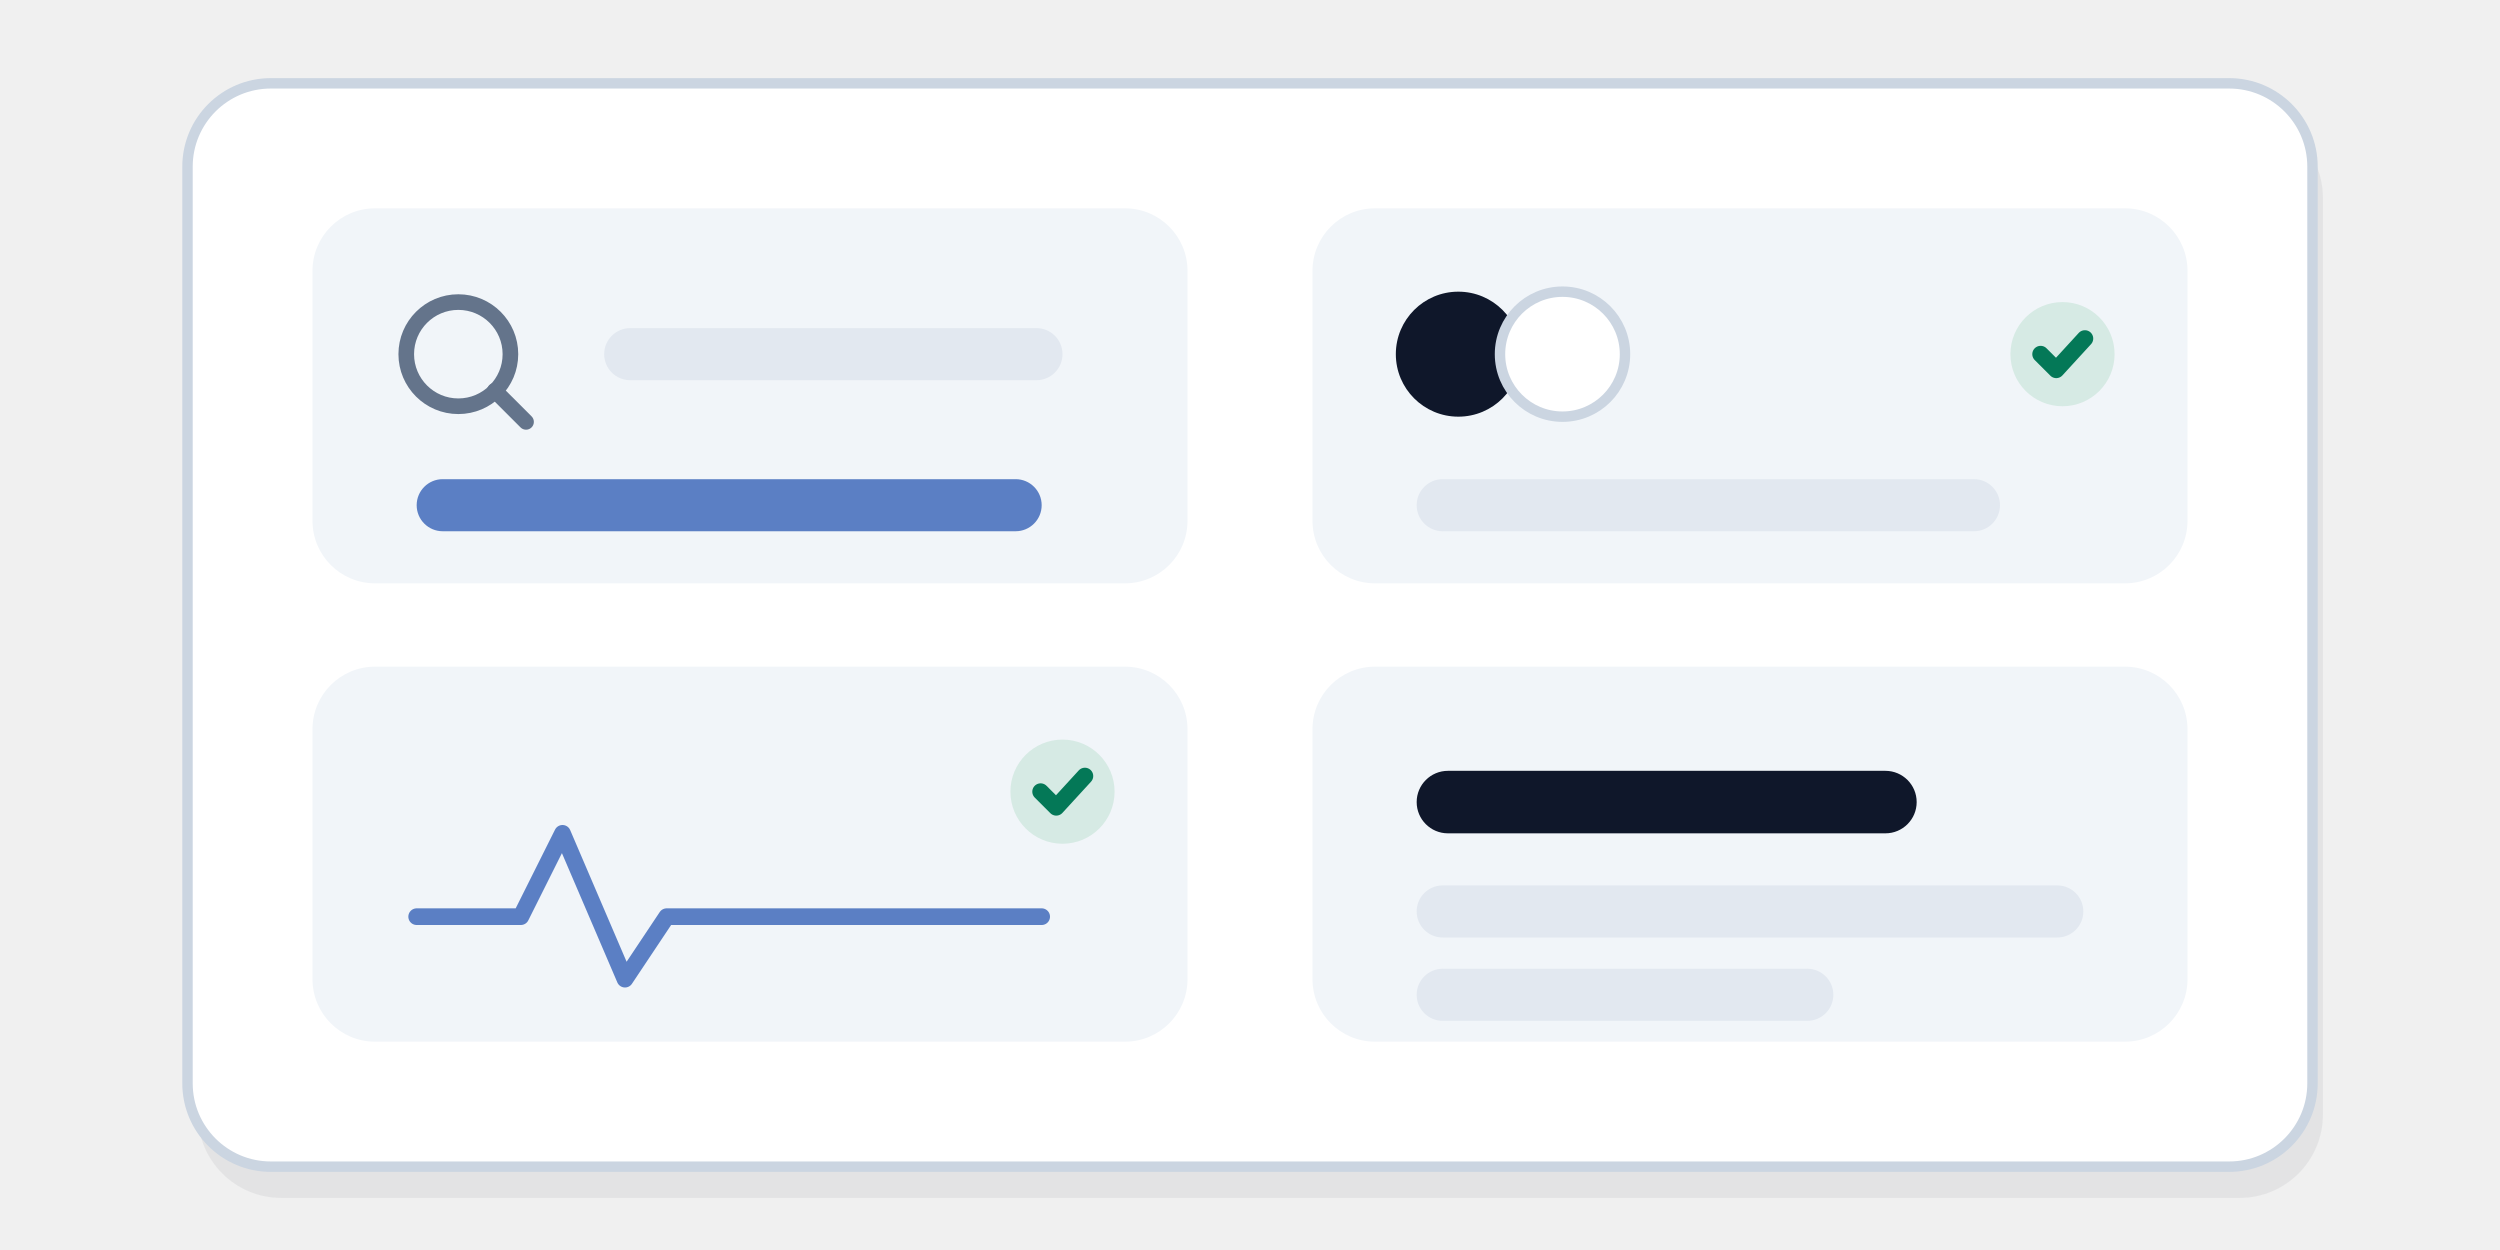
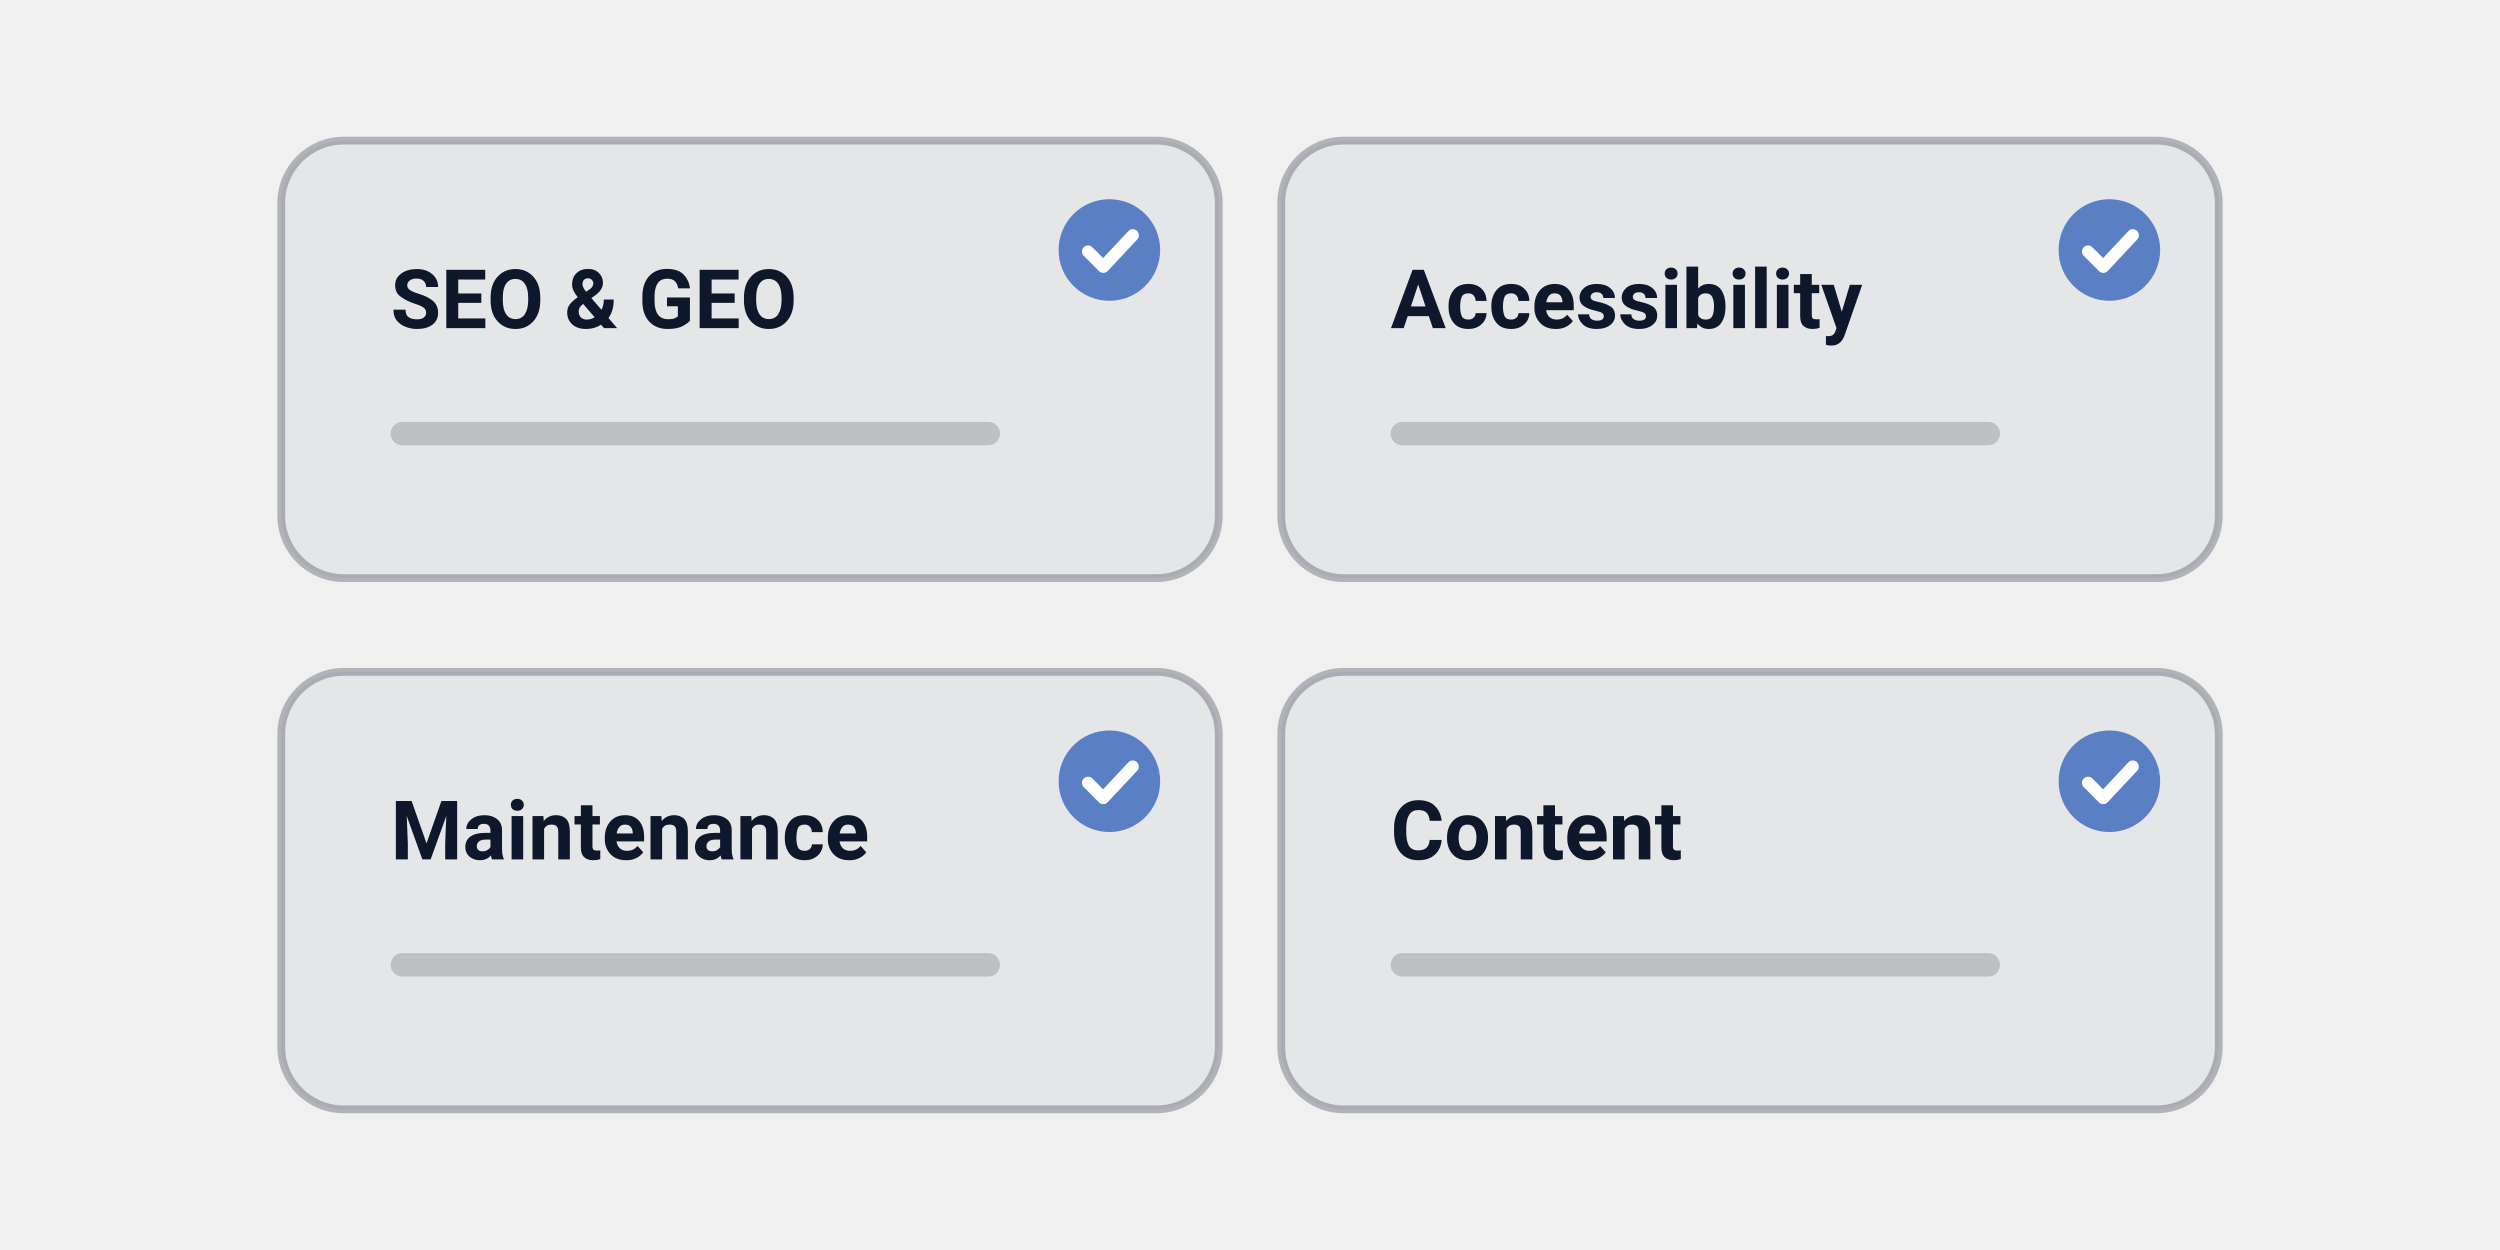
- <svg xmlns="http://www.w3.org/2000/svg" width="240" height="120" viewBox="0 0 240 120" fill="none" stroke-linecap="round" stroke-linejoin="round">
-   <rect x="19" y="11" width="204" height="104" rx="8" fill="#0f172a" opacity=".06" />
-   <rect x="18" y="8" width="204" height="104" rx="8" fill="#ffffff" stroke="#cbd5e1" />
-   <rect x="30" y="20" width="84" height="36" rx="6" fill="#f1f5f9" />
-   <rect x="126" y="20" width="84" height="36" rx="6" fill="#f1f5f9" />
-   <rect x="30" y="64" width="84" height="36" rx="6" fill="#f1f5f9" />
-   <rect x="126" y="64" width="84" height="36" rx="6" fill="#f1f5f9" />
-   <circle cx="44" cy="34" r="5" fill="none" stroke="#64748b" stroke-width="1.5" />
-   <path d="M47.5 37.5l3 3" stroke="#64748b" stroke-width="1.5" />
-   <rect x="58" y="31.5" width="44" height="5" rx="2.5" fill="#e2e8f0" />
-   <rect x="40" y="46" width="60" height="5" rx="2.5" fill="#5b7fc4" />
-   <circle cx="140" cy="34" r="6" fill="#0f172a" />
-   <circle cx="150" cy="34" r="6" fill="#ffffff" stroke="#cbd5e1" />
-   <circle cx="198" cy="34" r="5" fill="#d6eae4" />
-   <path d="M195.9 34l1.5 1.5 2.75-3" stroke="#047857" stroke-width="1.6" fill="none" />
-   <rect x="136" y="46" width="56" height="5" rx="2.5" fill="#e2e8f0" />
-   <path d="M40 88h10l4-8 6 14 4-6h36" stroke="#5b7fc4" stroke-width="1.6" fill="none" />
-   <circle cx="102" cy="76" r="5" fill="#d6eae4" />
-   <path d="M99.9 76l1.5 1.5 2.75-3" stroke="#047857" stroke-width="1.6" fill="none" />
-   <rect x="136" y="74" width="48" height="6" rx="3" fill="#0f172a" />
-   <rect x="136" y="85" width="64" height="5" rx="2.5" fill="#e2e8f0" />
-   <rect x="136" y="93" width="40" height="5" rx="2.5" fill="#e2e8f0" />
+ <svg xmlns="http://www.w3.org/2000/svg" width="320" height="160" viewBox="0 0 320 160" fill="none" stroke-linecap="round" stroke-linejoin="round">
+   <rect x="36" y="18" width="120" height="56" rx="8" fill="#0f172a" fill-opacity=".05" stroke="#0f172a" stroke-opacity=".28" />
+   <text x="50" y="42" font-family="ui-sans-serif, system-ui, -apple-system, 'Segoe UI', Roboto, Helvetica, Arial, sans-serif" font-size="10.5" font-weight="600" fill="#0f172a" text-anchor="start">SEO &amp; GEO</text>
+   <rect x="50" y="54" width="78" height="3" rx="1.5" fill="#0f172a" fill-opacity="0.18" />
+   <circle cx="142" cy="32" r="6.5" fill="#5b7fc4" />
+   <path d="M139.27 32.2l1.95 1.95 3.77 -4.03" stroke="#ffffff" stroke-width="1.56" />
+   <rect x="164" y="18" width="120" height="56" rx="8" fill="#0f172a" fill-opacity=".05" stroke="#0f172a" stroke-opacity=".28" />
+   <text x="178" y="42" font-family="ui-sans-serif, system-ui, -apple-system, 'Segoe UI', Roboto, Helvetica, Arial, sans-serif" font-size="10.5" font-weight="600" fill="#0f172a" text-anchor="start">Accessibility</text>
+   <rect x="178" y="54" width="78" height="3" rx="1.5" fill="#0f172a" fill-opacity="0.18" />
+   <circle cx="270" cy="32" r="6.5" fill="#5b7fc4" />
+   <path d="M267.27 32.2l1.95 1.95 3.77 -4.03" stroke="#ffffff" stroke-width="1.56" />
+   <rect x="36" y="86" width="120" height="56" rx="8" fill="#0f172a" fill-opacity=".05" stroke="#0f172a" stroke-opacity=".28" />
+   <text x="50" y="110" font-family="ui-sans-serif, system-ui, -apple-system, 'Segoe UI', Roboto, Helvetica, Arial, sans-serif" font-size="10.5" font-weight="600" fill="#0f172a" text-anchor="start">Maintenance</text>
+   <rect x="50" y="122" width="78" height="3" rx="1.5" fill="#0f172a" fill-opacity="0.18" />
+   <circle cx="142" cy="100" r="6.5" fill="#5b7fc4" />
+   <path d="M139.27 100.2l1.95 1.95 3.77 -4.03" stroke="#ffffff" stroke-width="1.56" />
+   <rect x="164" y="86" width="120" height="56" rx="8" fill="#0f172a" fill-opacity=".05" stroke="#0f172a" stroke-opacity=".28" />
+   <text x="178" y="110" font-family="ui-sans-serif, system-ui, -apple-system, 'Segoe UI', Roboto, Helvetica, Arial, sans-serif" font-size="10.5" font-weight="600" fill="#0f172a" text-anchor="start">Content</text>
+   <rect x="178" y="122" width="78" height="3" rx="1.5" fill="#0f172a" fill-opacity="0.18" />
+   <circle cx="270" cy="100" r="6.5" fill="#5b7fc4" />
+   <path d="M267.27 100.2l1.95 1.95 3.77 -4.03" stroke="#ffffff" stroke-width="1.56" />
</svg>
